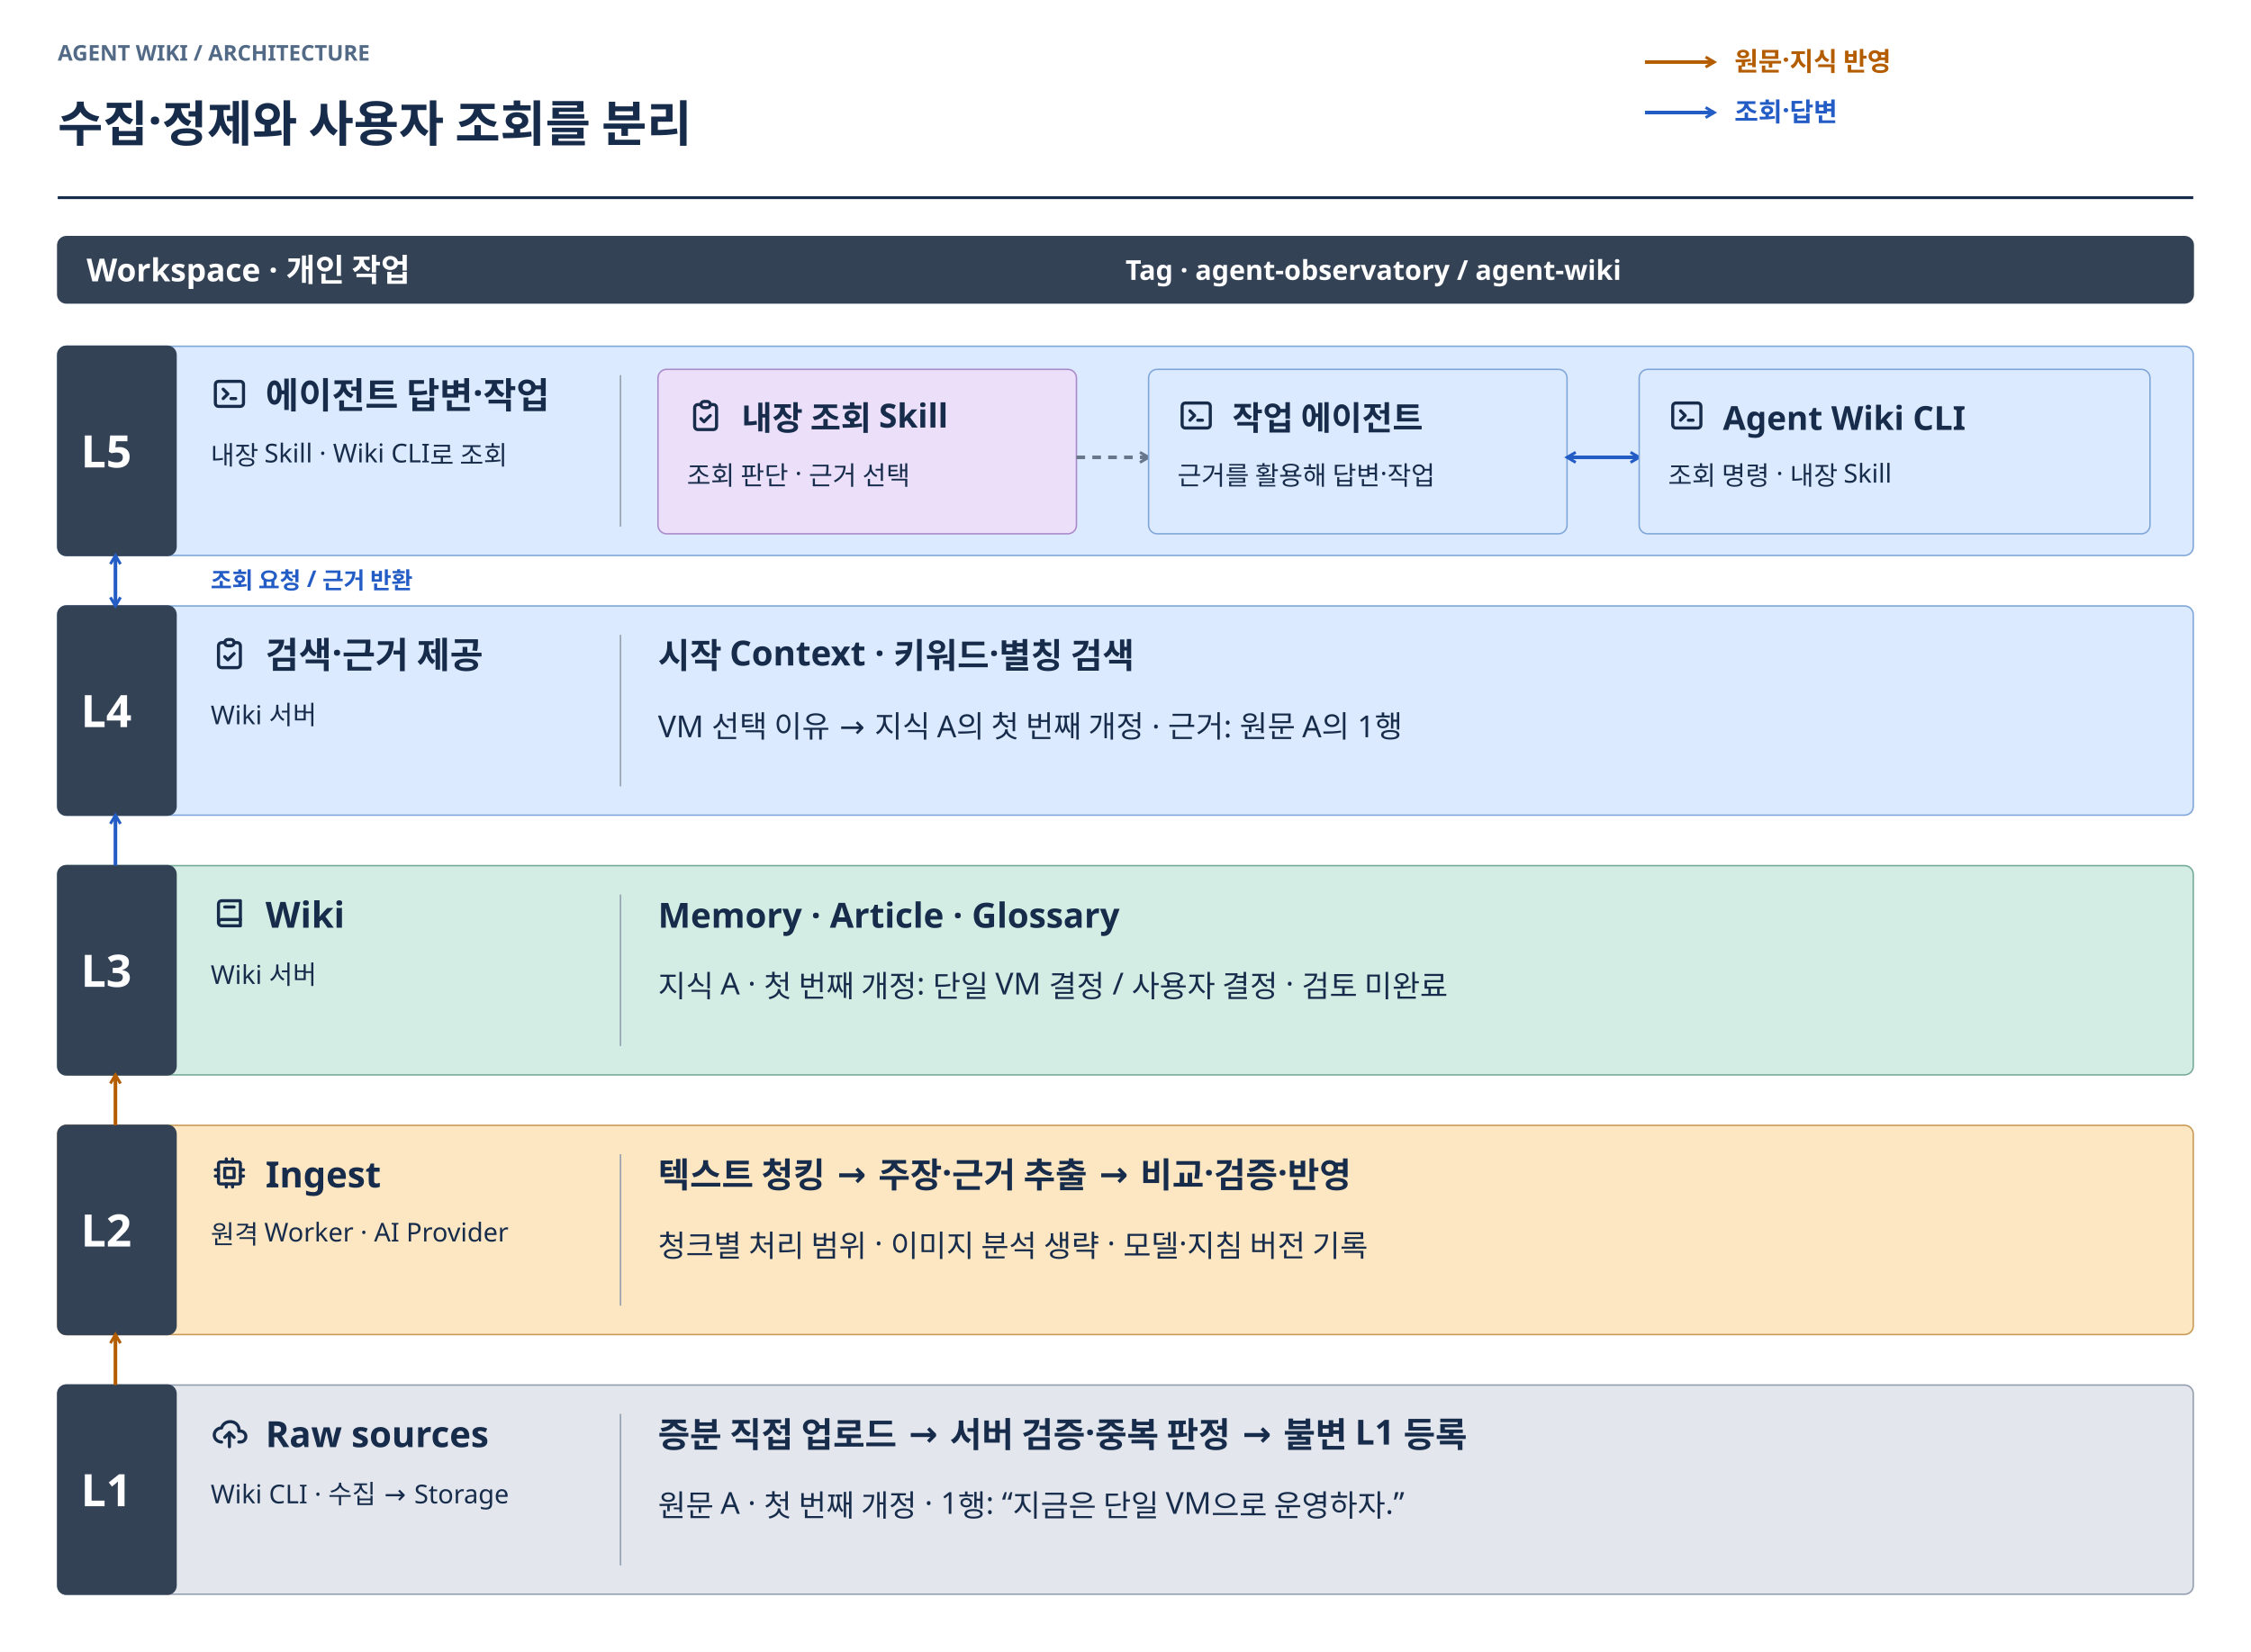
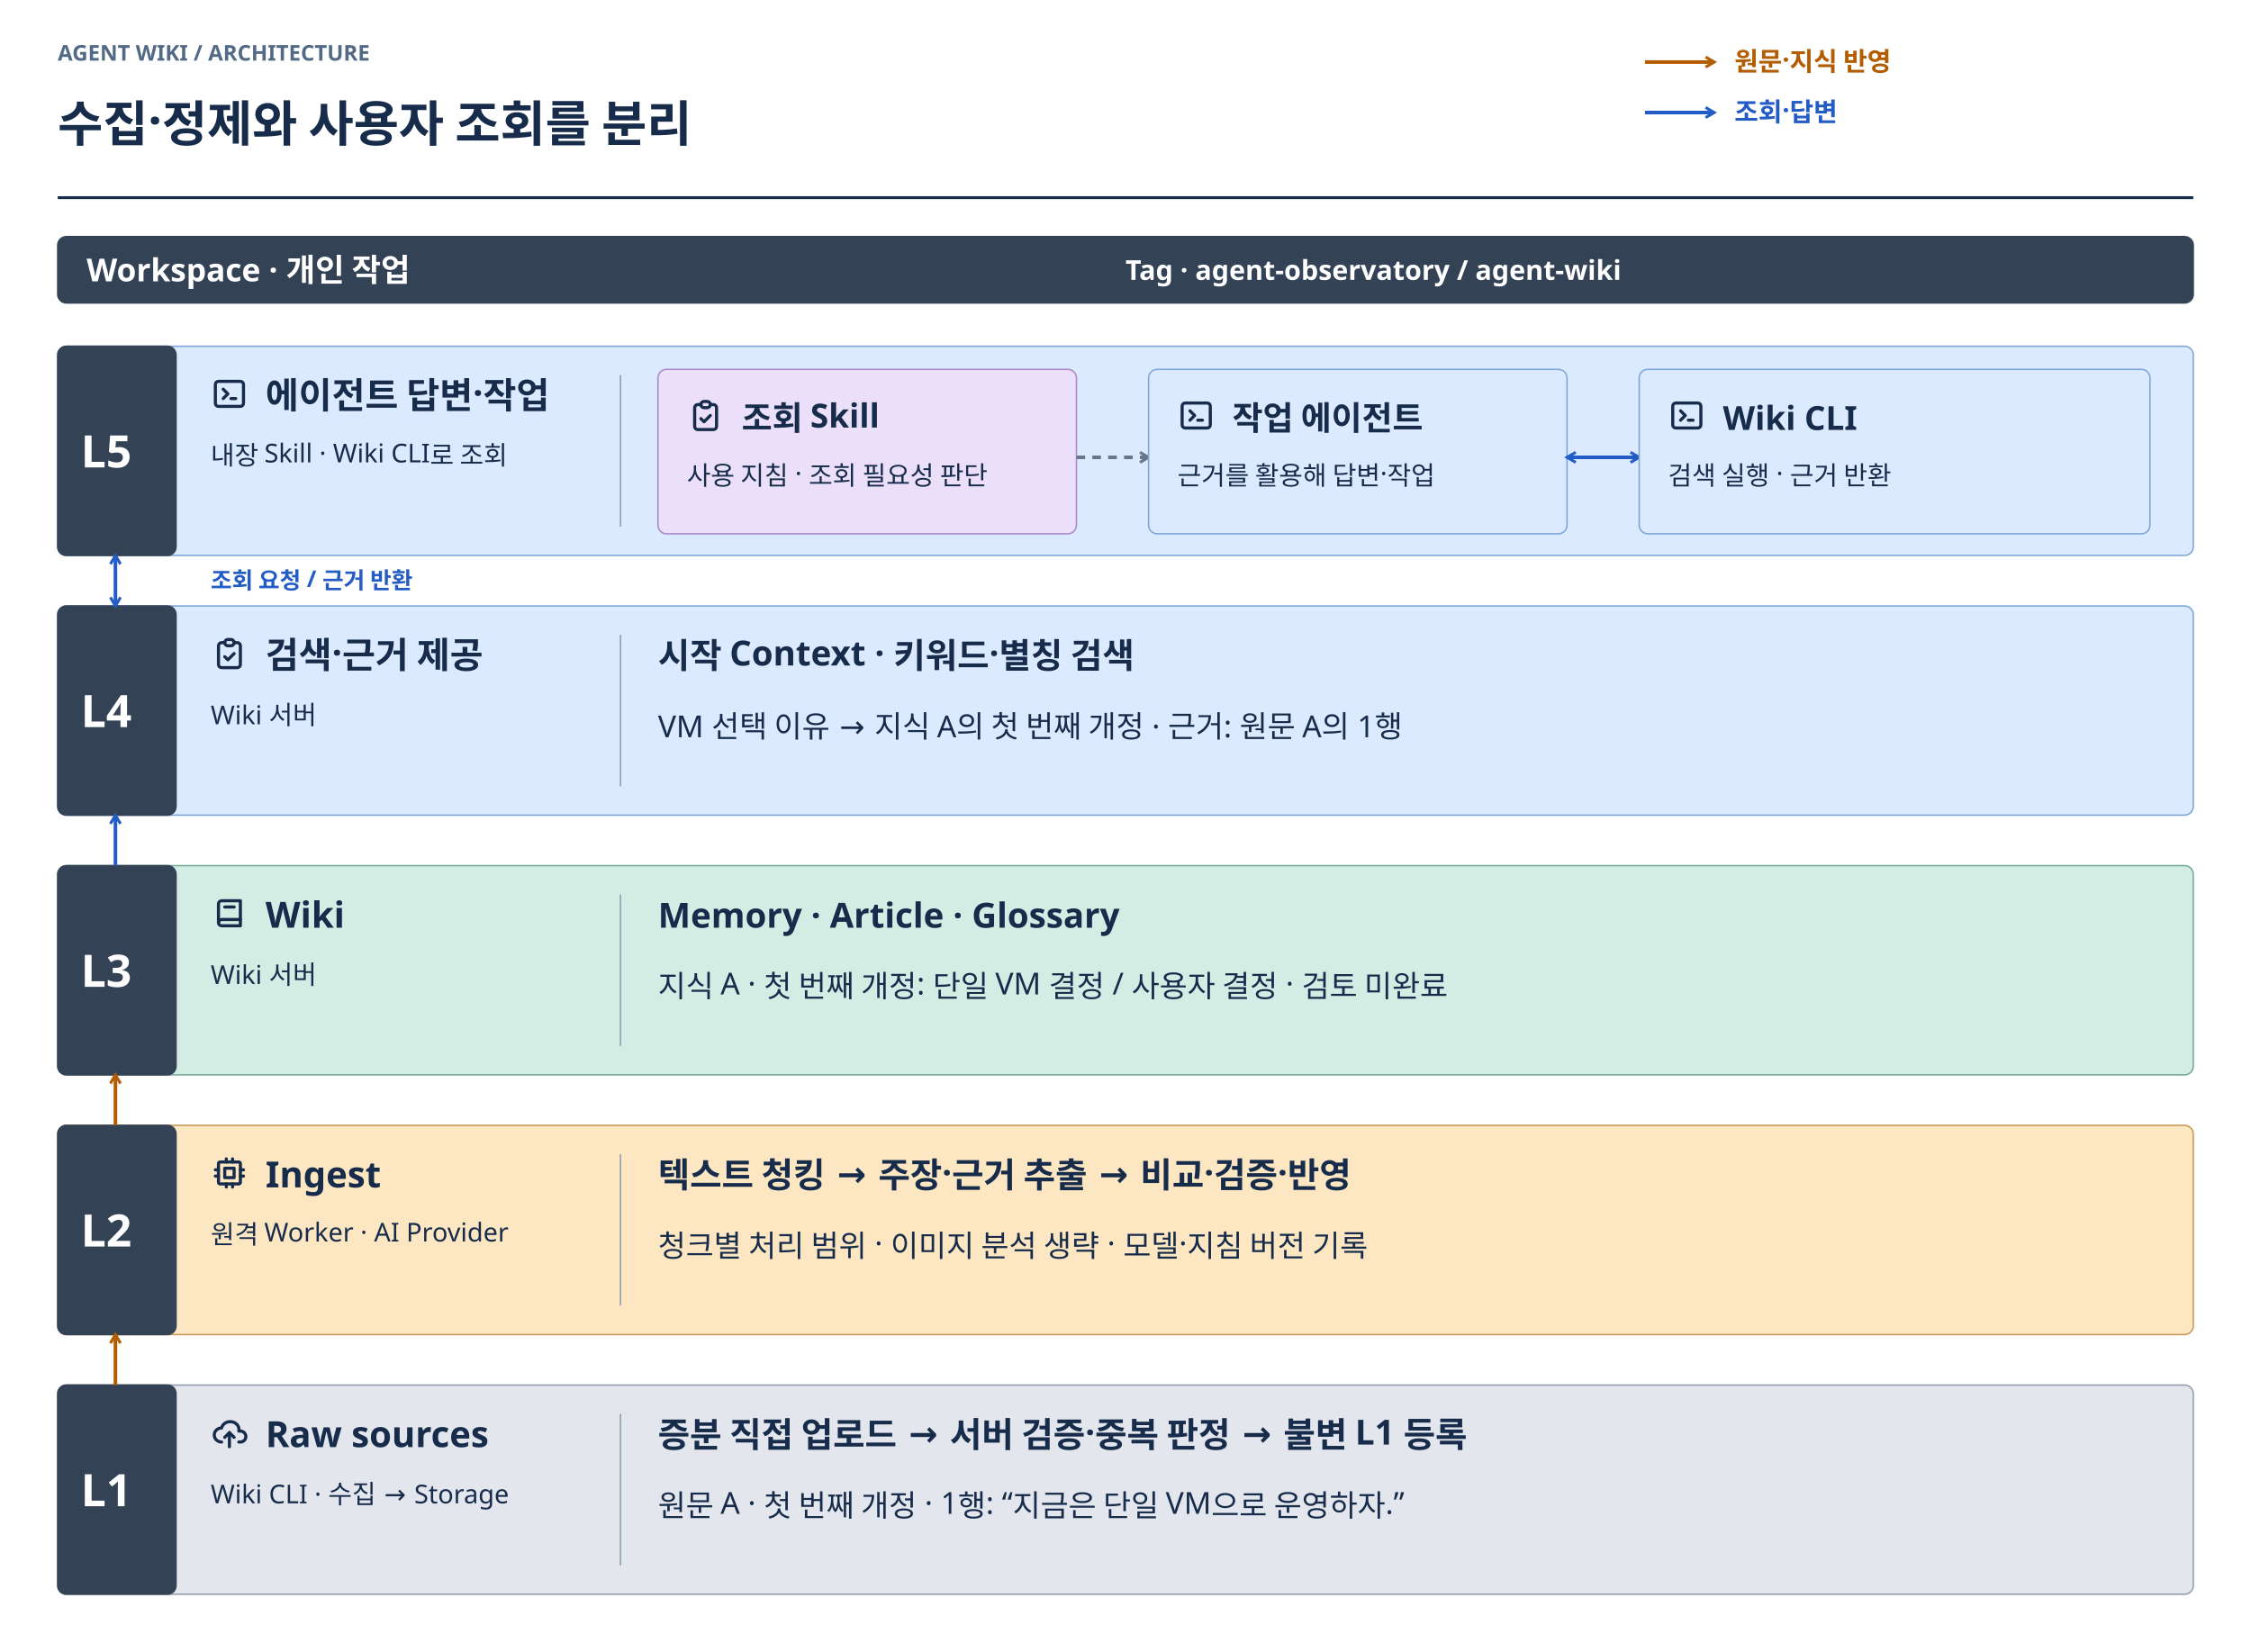
<svg xmlns="http://www.w3.org/2000/svg" width="1560" height="1145" viewBox="0 0 1560 1145" role="img" aria-labelledby="title desc">
  <defs>
    <marker id="arrow-ingest" markerWidth="9" markerHeight="9" refX="7" refY="4.5" orient="auto-start-reverse" markerUnits="userSpaceOnUse">
      <path d="M1 1 L7 4.5 L1 8" fill="none" stroke="#B35C00" stroke-width="2" />
    </marker>
    <marker id="arrow-query" markerWidth="9" markerHeight="9" refX="7" refY="4.5" orient="auto-start-reverse" markerUnits="userSpaceOnUse">
      <path d="M1 1 L7 4.5 L1 8" fill="none" stroke="#245CC5" stroke-width="2" />
    </marker>
    <marker id="arrow-ops" markerWidth="9" markerHeight="9" refX="7" refY="4.5" orient="auto-start-reverse" markerUnits="userSpaceOnUse">
      <path d="M1 1 L7 4.5 L1 8" fill="none" stroke="#68778B" stroke-width="2" />
    </marker>
    <marker id="arrow-relation" markerWidth="9" markerHeight="9" refX="7" refY="4.5" orient="auto-start-reverse" markerUnits="userSpaceOnUse">
      <path d="M1 1 L7 4.5 L1 8" fill="none" stroke="#8054A3" stroke-width="2" />
    </marker>
  </defs>
  <g font-family="Noto Sans KR, sans-serif">
    <rect width="1560" height="1145" fill="#FFFFFF" />
    <text x="40" y="42" font-size="15" font-weight="700" fill="#526A86">AGENT WIKI / ARCHITECTURE</text>
    <text x="40" y="98" font-size="34" font-weight="700" fill="#172C4B">수집·정제와 사용자 조회를 분리</text>
    <path d="M40 137 H1520" stroke="#172C4B" stroke-width="2" />
    <path d="M1140 43 H1188" fill="none" stroke="#B35C00" stroke-width="2.5" stroke-linejoin="round" marker-end="url(#arrow-ingest)" />
    <text x="1202" y="49" font-size="18" font-weight="700" fill="#B35C00">원문·지식 반영</text>
    <path d="M1140 78 H1188" fill="none" stroke="#245CC5" stroke-width="2.5" stroke-linejoin="round" marker-end="url(#arrow-query)" />
    <text x="1202" y="84" font-size="18" font-weight="700" fill="#245CC5">조회·답변</text>
    <rect x="40" y="164" width="1480" height="46" rx="6" fill="#344256" stroke="#344256" />
    <text x="60" y="195" font-size="22" font-weight="700" fill="#FFFFFF">Workspace · 개인 작업</text>
    <text x="780" y="194" font-size="19" font-weight="700" fill="#FFFFFF">Tag · agent-observatory / agent-wiki</text>
    <rect x="40" y="240" width="1480" height="145" rx="6" fill="#DBEAFE" stroke="#7EA6D8" />
    <rect x="40" y="240" width="82" height="145" rx="6" fill="#344256" stroke="#344256" />
    <text x="56" y="324" font-size="31" font-weight="700" fill="#FFFFFF">L5</text>
    <svg width="26" height="26" viewBox="0 0 24 24" fill="none" stroke="currentColor" stroke-width="2" stroke-linecap="round" stroke-linejoin="round" x="146" y="260" color="#172C4B">
      <path d="M8 9l3 3l-3 3" />
      <path d="M13 15l3 0" />
      <path d="M3 4m0 2a2 2 0 0 1 2 -2h14a2 2 0 0 1 2 2v12a2 2 0 0 1 -2 2h-14a2 2 0 0 1 -2 -2z" />
    </svg>
    <text x="184" y="283" font-size="25" font-weight="700" fill="#172C4B">에이전트 답변·작업</text>
    <text x="146" y="322" font-size="18" font-weight="400" fill="#172C4B">내장 Skill · Wiki CLI로 조회</text>
    <path d="M430 260 V365" stroke="#929EAD" />
    <rect x="456" y="256" width="290" height="114" rx="6" fill="#EBDFFA" stroke="#AA8ACA" />
    <svg width="26" height="26" viewBox="0 0 24 24" fill="none" stroke="currentColor" stroke-width="2" stroke-linecap="round" stroke-linejoin="round" x="476" y="275" color="#172C4B">
      <path d="M9 5h-2a2 2 0 0 0 -2 2v12a2 2 0 0 0 2 2h10a2 2 0 0 0 2 -2v-12a2 2 0 0 0 -2 -2h-2" />
      <path d="M9 3m0 2a2 2 0 0 1 2 -2h2a2 2 0 0 1 2 2v0a2 2 0 0 1 -2 2h-2a2 2 0 0 1 -2 -2z" />
      <path d="M9 14l2 2l4 -4" />
    </svg>
-     <text x="514" y="298" font-size="23" font-weight="700" fill="#172C4B">내장 조회 Skill</text>
-     <text x="476" y="336" font-size="18" font-weight="400" fill="#172C4B">조회 판단 · 근거 선택</text>
+     <text x="514" y="298" font-size="23" font-weight="700" fill="#172C4B">조회 Skill</text>
+     <text x="476" y="336" font-size="18" font-weight="400" fill="#172C4B">사용 지침 · 조회 필요성 판단</text>
    <path d="M746 317 H796" fill="none" stroke="#68778B" stroke-width="2.5" stroke-linejoin="round" stroke-dasharray="6 5" marker-end="url(#arrow-ops)" />
    <rect x="796" y="256" width="290" height="114" rx="6" fill="#DBEAFE" stroke="#7EA6D8" />
    <svg width="26" height="26" viewBox="0 0 24 24" fill="none" stroke="currentColor" stroke-width="2" stroke-linecap="round" stroke-linejoin="round" x="816" y="275" color="#172C4B">
      <path d="M8 9l3 3l-3 3" />
      <path d="M13 15l3 0" />
      <path d="M3 4m0 2a2 2 0 0 1 2 -2h14a2 2 0 0 1 2 2v12a2 2 0 0 1 -2 2h-14a2 2 0 0 1 -2 -2z" />
    </svg>
    <text x="854" y="298" font-size="23" font-weight="700" fill="#172C4B">작업 에이전트</text>
    <text x="816" y="336" font-size="18" font-weight="400" fill="#172C4B">근거를 활용해 답변·작업</text>
    <path d="M1086 317 H1136" fill="none" stroke="#245CC5" stroke-width="2.5" stroke-linejoin="round" marker-end="url(#arrow-query)" marker-start="url(#arrow-query)" />
    <rect x="1136" y="256" width="354" height="114" rx="6" fill="#DBEAFE" stroke="#7EA6D8" />
    <svg width="26" height="26" viewBox="0 0 24 24" fill="none" stroke="currentColor" stroke-width="2" stroke-linecap="round" stroke-linejoin="round" x="1156" y="275" color="#172C4B">
      <path d="M8 9l3 3l-3 3" />
      <path d="M13 15l3 0" />
      <path d="M3 4m0 2a2 2 0 0 1 2 -2h14a2 2 0 0 1 2 2v12a2 2 0 0 1 -2 2h-14a2 2 0 0 1 -2 -2z" />
    </svg>
-     <text x="1194" y="298" font-size="23" font-weight="700" fill="#172C4B">Agent Wiki CLI</text>
-     <text x="1156" y="336" font-size="18" font-weight="400" fill="#172C4B">조회 명령 · 내장 Skill</text>
+     <text x="1194" y="298" font-size="23" font-weight="700" fill="#172C4B">Wiki CLI</text>
+     <text x="1156" y="336" font-size="18" font-weight="400" fill="#172C4B">검색 실행 · 근거 반환</text>
    <rect x="40" y="420" width="1480" height="145" rx="6" fill="#DBEAFE" stroke="#7EA6D8" />
    <rect x="40" y="420" width="82" height="145" rx="6" fill="#344256" stroke="#344256" />
    <text x="56" y="504" font-size="31" font-weight="700" fill="#FFFFFF">L4</text>
    <svg width="26" height="26" viewBox="0 0 24 24" fill="none" stroke="currentColor" stroke-width="2" stroke-linecap="round" stroke-linejoin="round" x="146" y="440" color="#172C4B">
      <path d="M9 5h-2a2 2 0 0 0 -2 2v12a2 2 0 0 0 2 2h10a2 2 0 0 0 2 -2v-12a2 2 0 0 0 -2 -2h-2" />
      <path d="M9 3m0 2a2 2 0 0 1 2 -2h2a2 2 0 0 1 2 2v0a2 2 0 0 1 -2 2h-2a2 2 0 0 1 -2 -2z" />
      <path d="M9 14l2 2l4 -4" />
    </svg>
    <text x="184" y="463" font-size="25" font-weight="700" fill="#172C4B">검색·근거 제공</text>
    <text x="146" y="502" font-size="18" font-weight="400" fill="#172C4B">Wiki 서버</text>
    <path d="M430 440 V545" stroke="#929EAD" />
    <text x="456" y="463" font-size="24" font-weight="700" fill="#172C4B">시작 Context · 키워드·별칭 검색</text>
    <text x="456" y="511" font-size="21" font-weight="400" fill="#172C4B">VM 선택 이유 → 지식 A의 첫 번째 개정 · 근거: 원문 A의 1행</text>
    <path d="M80 420 V385" fill="none" stroke="#245CC5" stroke-width="2.5" stroke-linejoin="round" marker-end="url(#arrow-query)" marker-start="url(#arrow-query)" />
    <text x="146" y="408" font-size="16" font-weight="700" fill="#245CC5">조회 요청 / 근거 반환</text>
    <rect x="40" y="600" width="1480" height="145" rx="6" fill="#D4EDE4" stroke="#74AA98" />
    <rect x="40" y="600" width="82" height="145" rx="6" fill="#344256" stroke="#344256" />
    <text x="56" y="684" font-size="31" font-weight="700" fill="#FFFFFF">L3</text>
    <svg width="26" height="26" viewBox="0 0 24 24" fill="none" stroke="currentColor" stroke-width="2" stroke-linecap="round" stroke-linejoin="round" x="146" y="620" color="#172C4B">
      <path d="M19 4v16h-12a2 2 0 0 1 -2 -2v-12a2 2 0 0 1 2 -2h12z" />
      <path d="M19 16h-12a2 2 0 0 0 -2 2" />
      <path d="M9 8h6" />
    </svg>
    <text x="184" y="643" font-size="25" font-weight="700" fill="#172C4B">Wiki</text>
    <text x="146" y="682" font-size="18" font-weight="400" fill="#172C4B">Wiki 서버</text>
    <path d="M430 620 V725" stroke="#929EAD" />
    <text x="456" y="643" font-size="24" font-weight="700" fill="#172C4B">Memory · Article · Glossary</text>
    <text x="456" y="691" font-size="21" font-weight="400" fill="#172C4B">지식 A · 첫 번째 개정: 단일 VM 결정 / 사용자 결정 · 검토 미완료</text>
    <path d="M80 600 V565" fill="none" stroke="#245CC5" stroke-width="2.5" stroke-linejoin="round" marker-end="url(#arrow-query)" />
    <rect x="40" y="780" width="1480" height="145" rx="6" fill="#FDE7C2" stroke="#C89A55" />
    <rect x="40" y="780" width="82" height="145" rx="6" fill="#344256" stroke="#344256" />
    <text x="56" y="864" font-size="31" font-weight="700" fill="#FFFFFF">L2</text>
    <svg width="26" height="26" viewBox="0 0 24 24" fill="none" stroke="currentColor" stroke-width="2" stroke-linecap="round" stroke-linejoin="round" x="146" y="800" color="#172C4B">
      <path d="M5 5m0 1a1 1 0 0 1 1 -1h12a1 1 0 0 1 1 1v12a1 1 0 0 1 -1 1h-12a1 1 0 0 1 -1 -1z" />
      <path d="M9 9h6v6h-6z" />
      <path d="M3 10h2" />
      <path d="M3 14h2" />
      <path d="M10 3v2" />
      <path d="M14 3v2" />
      <path d="M21 10h-2" />
      <path d="M21 14h-2" />
      <path d="M14 21v-2" />
      <path d="M10 21v-2" />
    </svg>
    <text x="184" y="823" font-size="25" font-weight="700" fill="#172C4B">Ingest</text>
    <text x="146" y="862" font-size="18" font-weight="400" fill="#172C4B">원격 Worker · AI Provider</text>
    <path d="M430 800 V905" stroke="#929EAD" />
    <text x="456" y="823" font-size="24" font-weight="700" fill="#172C4B">텍스트 청킹 → 주장·근거 추출 → 비교·검증·반영</text>
    <text x="456" y="871" font-size="21" font-weight="400" fill="#172C4B">청크별 처리 범위 · 이미지 분석 생략 · 모델·지침 버전 기록</text>
    <path d="M80 780 V745" fill="none" stroke="#B35C00" stroke-width="2.5" stroke-linejoin="round" marker-end="url(#arrow-ingest)" />
    <rect x="40" y="960" width="1480" height="145" rx="6" fill="#E3E7ED" stroke="#929EAD" />
    <rect x="40" y="960" width="82" height="145" rx="6" fill="#344256" stroke="#344256" />
    <text x="56" y="1044" font-size="31" font-weight="700" fill="#FFFFFF">L1</text>
    <svg width="26" height="26" viewBox="0 0 24 24" fill="none" stroke="currentColor" stroke-width="2" stroke-linecap="round" stroke-linejoin="round" x="146" y="980" color="#172C4B">
      <path d="M7 18a4.6 4.4 0 0 1 0 -9a5 4.5 0 0 1 11 2h1a3.5 3.5 0 0 1 0 7h-1" />
      <path d="M9 15l3 -3l3 3" />
      <path d="M12 12l0 9" />
    </svg>
    <text x="184" y="1003" font-size="25" font-weight="700" fill="#172C4B">Raw sources</text>
    <text x="146" y="1042" font-size="18" font-weight="400" fill="#172C4B">Wiki CLI · 수집 → Storage</text>
    <path d="M430 980 V1085" stroke="#929EAD" />
    <text x="456" y="1003" font-size="24" font-weight="700" fill="#172C4B">증분 직접 업로드 → 서버 검증·중복 판정 → 불변 L1 등록</text>
    <text x="456" y="1051" font-size="21" font-weight="400" fill="#172C4B">원문 A · 첫 번째 개정 · 1행: “지금은 단일 VM으로 운영하자.”</text>
    <path d="M80 960 V925" fill="none" stroke="#B35C00" stroke-width="2.5" stroke-linejoin="round" marker-end="url(#arrow-ingest)" />
  </g>
</svg>
